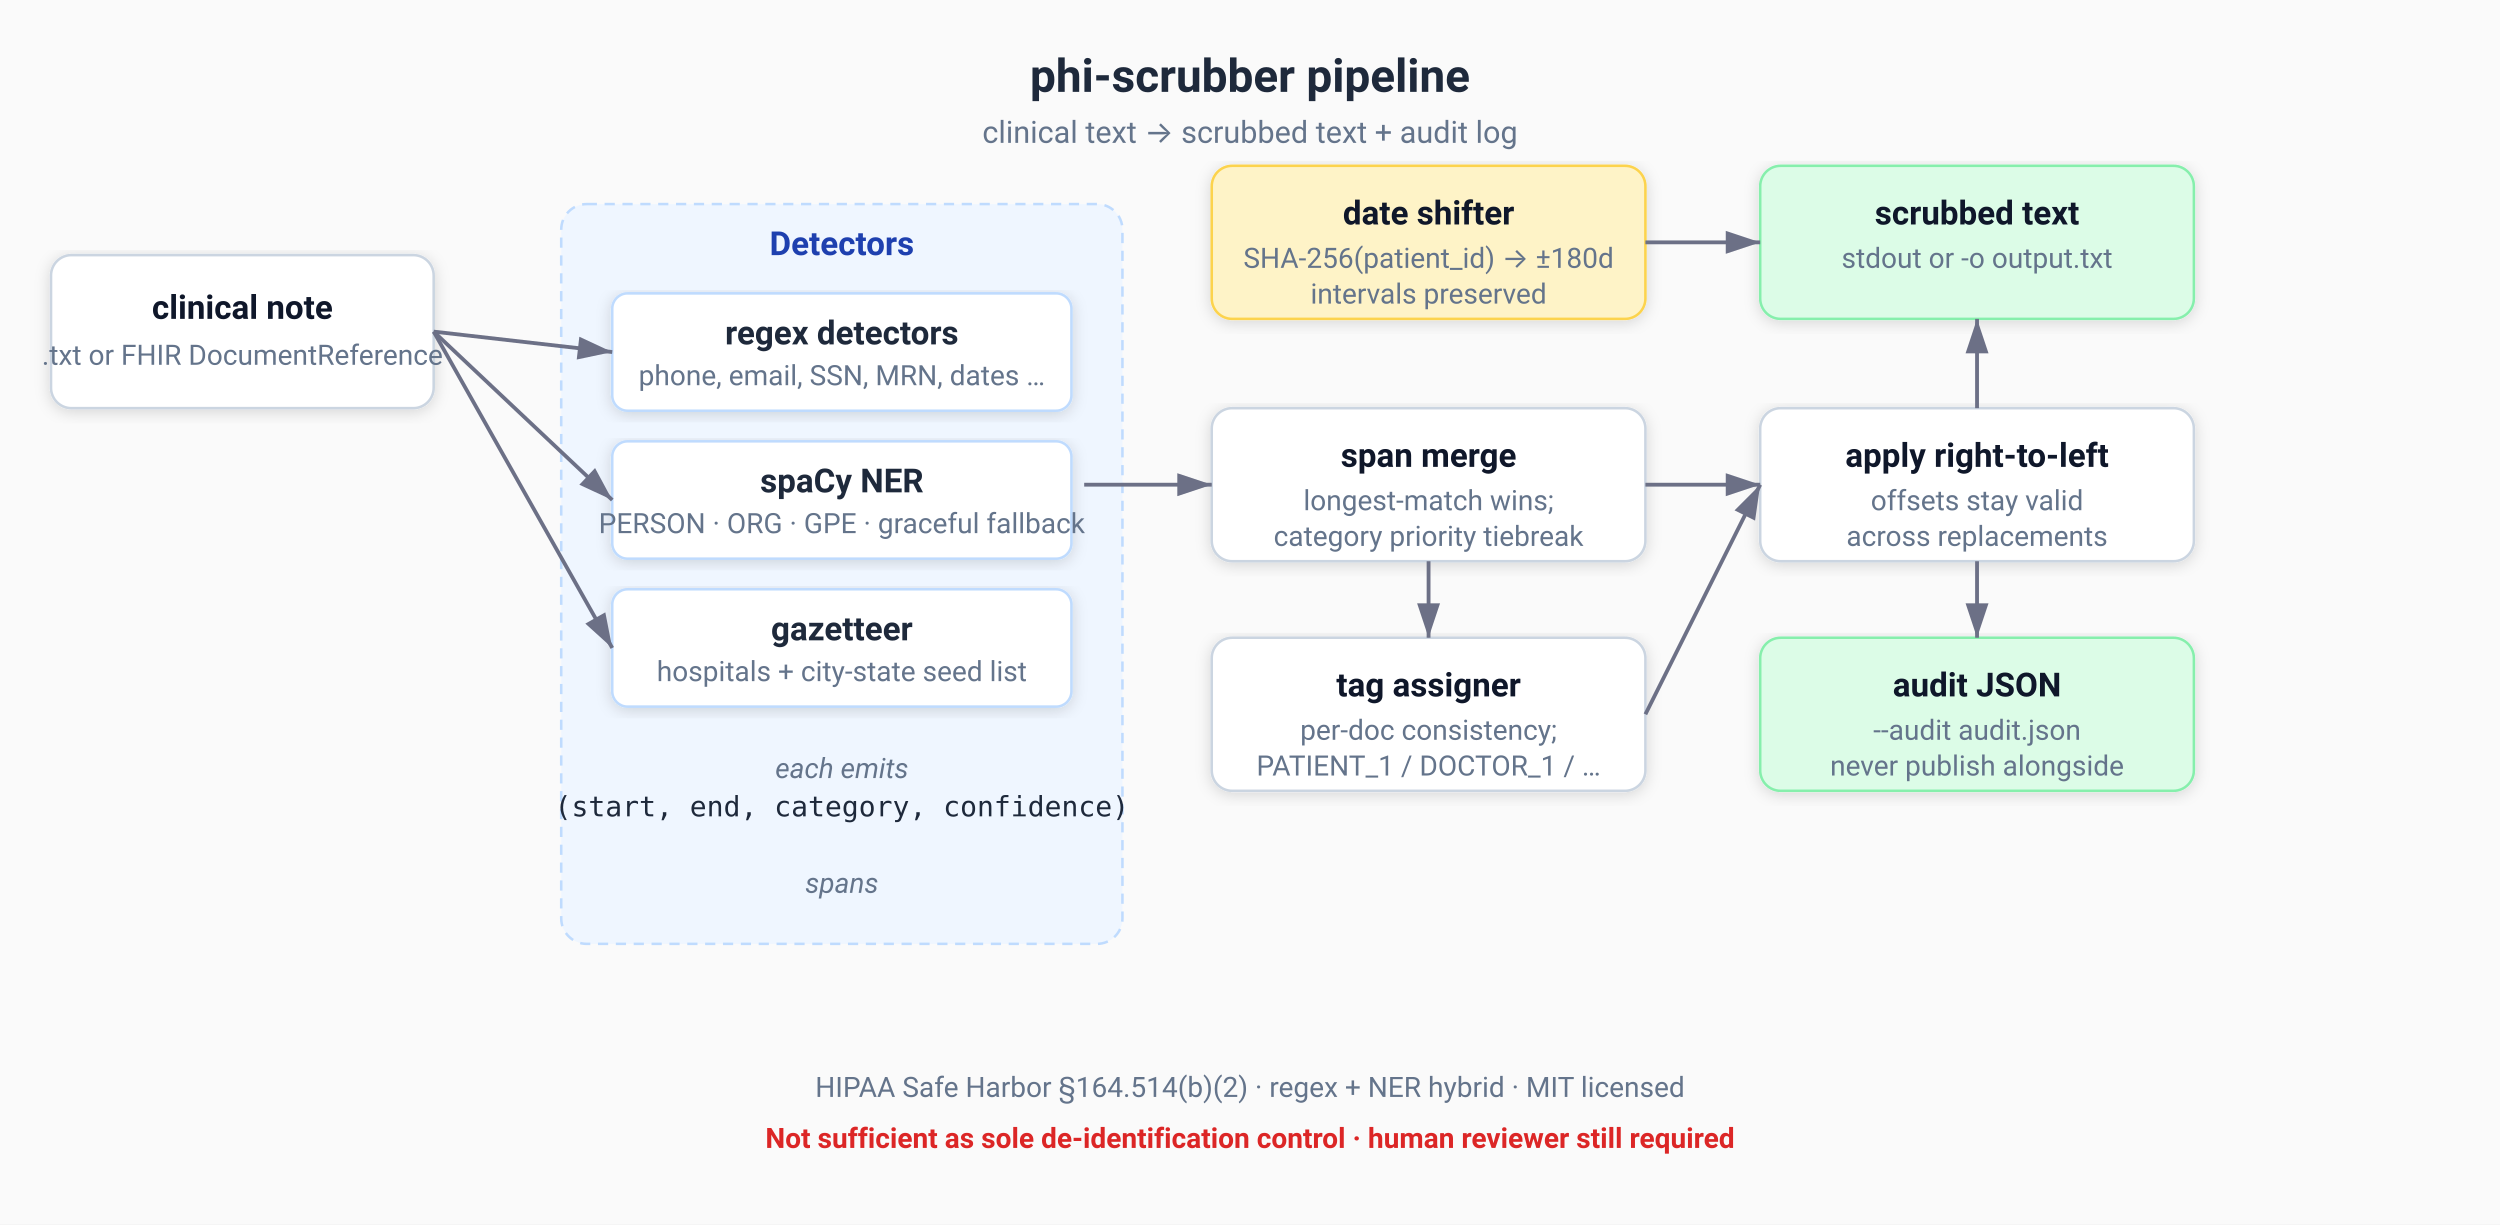
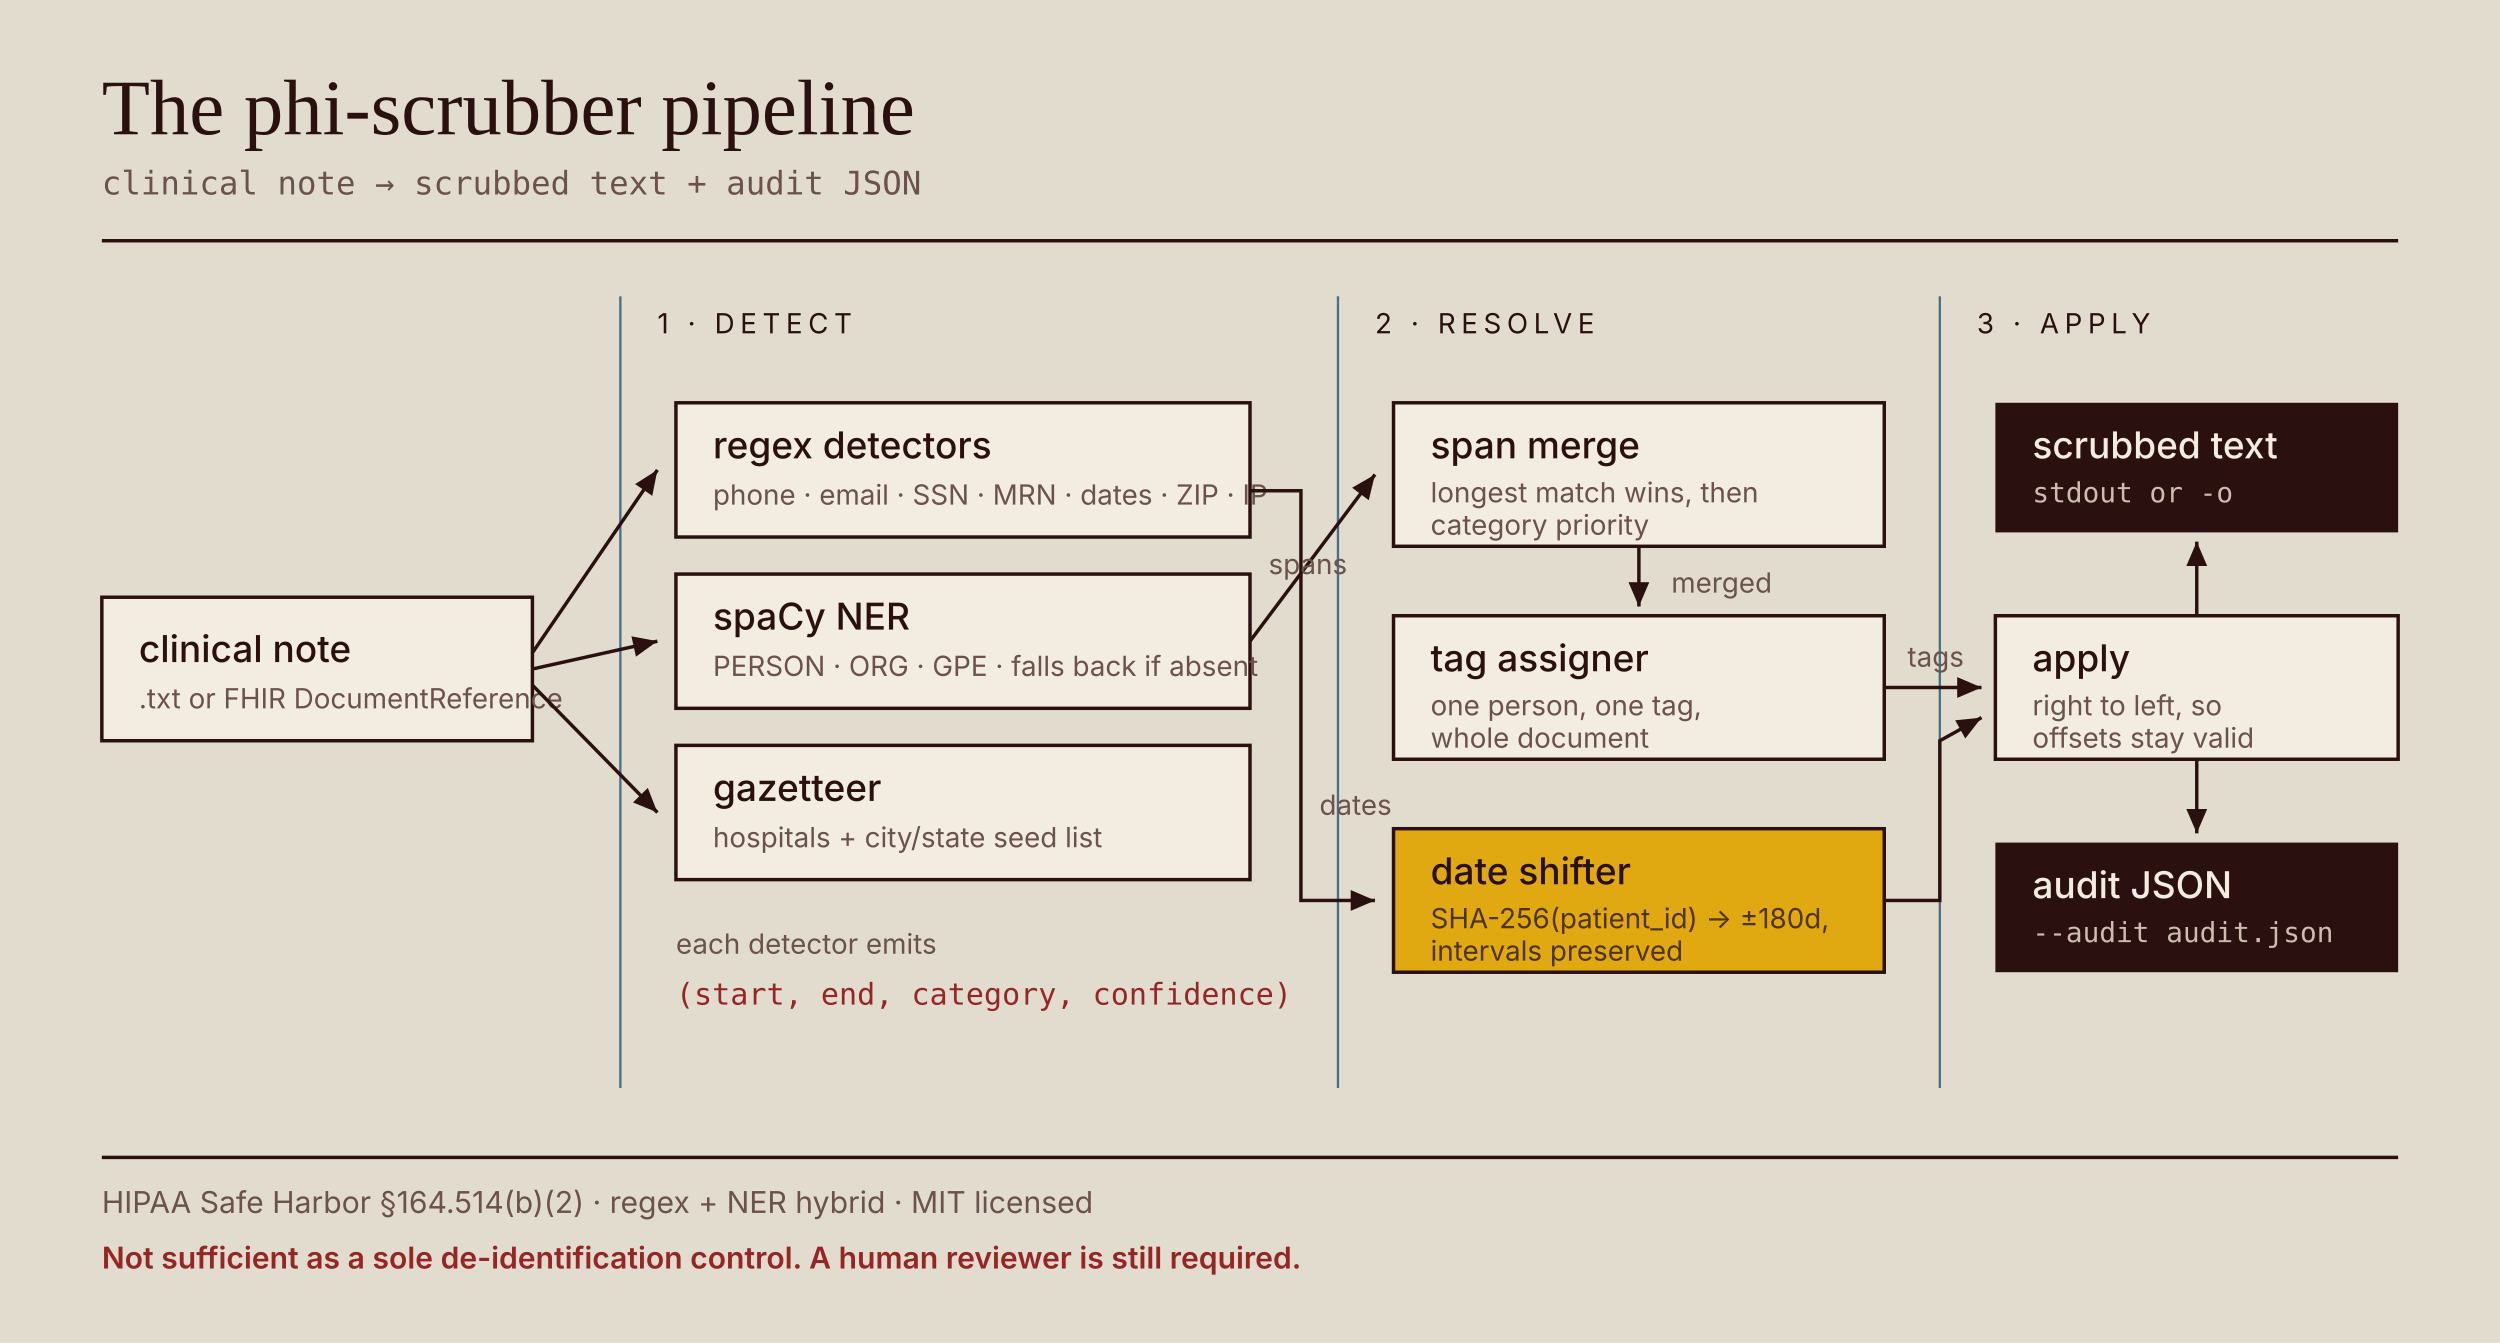
- <svg xmlns="http://www.w3.org/2000/svg" viewBox="0 0 980 480" font-family="-apple-system,BlinkMacSystemFont,'Segoe UI',Roboto,sans-serif" font-size="13">
+ <svg xmlns="http://www.w3.org/2000/svg" viewBox="0 0 1080 580" role="img" aria-label="The phi-scrubber pipeline, from a clinical note through detection and span resolution to scrubbed text and an audit log" font-family="'Hanken Grotesk',system-ui,-apple-system,'Segoe UI',sans-serif">
  <defs>
-     <marker id="arr" markerWidth="10" markerHeight="10" refX="9" refY="3" orient="auto">
-       <path d="M0,0 L0,6 L9,3 z" fill="#6c7086" />
+     <marker id="a" markerWidth="8" markerHeight="8" refX="7" refY="3" orient="auto">
+       <path d="M0,0 L0,6 L7,3 z" fill="#2a1110" />
    </marker>
-     <filter id="card" x="-5%" y="-5%" width="110%" height="115%">
-       <feDropShadow dx="0" dy="1" stdDeviation="3" flood-opacity="0.15" />
-     </filter>
  </defs>
-   <rect width="980" height="480" fill="#fafafa" />
-   <text x="490" y="36" text-anchor="middle" fill="#1e293b" font-weight="700" font-size="18">phi-scrubber pipeline</text>
-   <text x="490" y="56" text-anchor="middle" fill="#64748b" font-size="12">clinical text → scrubbed text + audit log</text>
-   <rect x="20" y="100" width="150" height="60" rx="8" fill="#fff" stroke="#cbd5e1" filter="url(#card)" />
-   <text x="95" y="125" text-anchor="middle" fill="#0f172a" font-weight="600">clinical note</text>
-   <text x="95" y="143" text-anchor="middle" fill="#64748b" font-size="11">.txt or FHIR DocumentReference</text>
-   <rect x="220" y="80" width="220" height="290" rx="10" fill="#eff6ff" stroke="#bfdbfe" stroke-dasharray="4,3" />
-   <text x="330" y="100" text-anchor="middle" fill="#1e40af" font-weight="700">Detectors</text>
-   <rect x="240" y="115" width="180" height="46" rx="6" fill="#fff" stroke="#bfdbfe" filter="url(#card)" />
-   <text x="330" y="135" text-anchor="middle" fill="#1e293b" font-weight="600">regex detectors</text>
-   <text x="330" y="151" text-anchor="middle" fill="#64748b" font-size="11">phone, email, SSN, MRN, dates …</text>
-   <rect x="240" y="173" width="180" height="46" rx="6" fill="#fff" stroke="#bfdbfe" filter="url(#card)" />
-   <text x="330" y="193" text-anchor="middle" fill="#1e293b" font-weight="600">spaCy NER</text>
-   <text x="330" y="209" text-anchor="middle" fill="#64748b" font-size="11">PERSON · ORG · GPE · graceful fallback</text>
-   <rect x="240" y="231" width="180" height="46" rx="6" fill="#fff" stroke="#bfdbfe" filter="url(#card)" />
-   <text x="330" y="251" text-anchor="middle" fill="#1e293b" font-weight="600">gazetteer</text>
-   <text x="330" y="267" text-anchor="middle" fill="#64748b" font-size="11">hospitals + city-state seed list</text>
-   <text x="330" y="305" text-anchor="middle" fill="#64748b" font-size="11" font-style="italic">each emits</text>
-   <text x="330" y="320" text-anchor="middle" fill="#1e293b" font-family="'SF Mono','Cascadia Code',monospace" font-size="11">(start, end, category, confidence)</text>
-   <text x="330" y="350" text-anchor="middle" fill="#64748b" font-size="11" font-style="italic">spans</text>
-   <rect x="475" y="160" width="170" height="60" rx="8" fill="#fff" stroke="#cbd5e1" filter="url(#card)" />
-   <text x="560" y="183" text-anchor="middle" fill="#0f172a" font-weight="600">span merge</text>
-   <text x="560" y="200" text-anchor="middle" fill="#64748b" font-size="11">longest-match wins;</text>
-   <text x="560" y="214" text-anchor="middle" fill="#64748b" font-size="11">category priority tiebreak</text>
-   <rect x="475" y="250" width="170" height="60" rx="8" fill="#fff" stroke="#cbd5e1" filter="url(#card)" />
-   <text x="560" y="273" text-anchor="middle" fill="#0f172a" font-weight="600">tag assigner</text>
-   <text x="560" y="290" text-anchor="middle" fill="#64748b" font-size="11">per-doc consistency;</text>
-   <text x="560" y="304" text-anchor="middle" fill="#64748b" font-size="11">PATIENT_1 / DOCTOR_1 / …</text>
-   <rect x="475" y="65" width="170" height="60" rx="8" fill="#fef3c7" stroke="#fcd34d" filter="url(#card)" />
-   <text x="560" y="88" text-anchor="middle" fill="#0f172a" font-weight="600">date shifter</text>
-   <text x="560" y="105" text-anchor="middle" fill="#64748b" font-size="11">SHA-256(patient_id) → ±180d</text>
-   <text x="560" y="119" text-anchor="middle" fill="#64748b" font-size="11">intervals preserved</text>
-   <rect x="690" y="160" width="170" height="60" rx="8" fill="#fff" stroke="#cbd5e1" filter="url(#card)" />
-   <text x="775" y="183" text-anchor="middle" fill="#0f172a" font-weight="600">apply right-to-left</text>
-   <text x="775" y="200" text-anchor="middle" fill="#64748b" font-size="11">offsets stay valid</text>
-   <text x="775" y="214" text-anchor="middle" fill="#64748b" font-size="11">across replacements</text>
-   <rect x="690" y="65" width="170" height="60" rx="8" fill="#dcfce7" stroke="#86efac" filter="url(#card)" />
-   <text x="775" y="88" text-anchor="middle" fill="#0f172a" font-weight="600">scrubbed text</text>
-   <text x="775" y="105" text-anchor="middle" fill="#64748b" font-size="11">stdout or -o output.txt</text>
-   <rect x="690" y="250" width="170" height="60" rx="8" fill="#dcfce7" stroke="#86efac" filter="url(#card)" />
-   <text x="775" y="273" text-anchor="middle" fill="#0f172a" font-weight="600">audit JSON</text>
-   <text x="775" y="290" text-anchor="middle" fill="#64748b" font-size="11">--audit audit.json</text>
-   <text x="775" y="304" text-anchor="middle" fill="#64748b" font-size="11">never publish alongside</text>
-   <line x1="170" y1="130" x2="240" y2="138" stroke="#6c7086" stroke-width="1.5" marker-end="url(#arr)" />
-   <line x1="170" y1="130" x2="240" y2="196" stroke="#6c7086" stroke-width="1.5" marker-end="url(#arr)" />
-   <line x1="170" y1="130" x2="240" y2="254" stroke="#6c7086" stroke-width="1.5" marker-end="url(#arr)" />
-   <line x1="425" y1="190" x2="475" y2="190" stroke="#6c7086" stroke-width="1.5" marker-end="url(#arr)" />
-   <line x1="560" y1="220" x2="560" y2="250" stroke="#6c7086" stroke-width="1.5" marker-end="url(#arr)" />
-   <line x1="645" y1="280" x2="690" y2="190" stroke="#6c7086" stroke-width="1.5" marker-end="url(#arr)" />
-   <line x1="645" y1="190" x2="690" y2="190" stroke="#6c7086" stroke-width="1.5" marker-end="url(#arr)" />
-   <line x1="645" y1="95" x2="690" y2="95" stroke="#6c7086" stroke-width="1.5" marker-end="url(#arr)" />
-   <line x1="775" y1="220" x2="775" y2="250" stroke="#6c7086" stroke-width="1.5" marker-end="url(#arr)" />
-   <line x1="775" y1="160" x2="775" y2="125" stroke="#6c7086" stroke-width="1.5" marker-end="url(#arr)" />
-   <text x="490" y="430" text-anchor="middle" fill="#64748b" font-size="11">HIPAA Safe Harbor §164.514(b)(2) · regex + NER hybrid · MIT licensed</text>
-   <text x="490" y="450" text-anchor="middle" fill="#dc2626" font-size="11" font-weight="600">Not sufficient as sole de-identification control · human reviewer still required</text>
+   <rect width="1080" height="580" fill="#e2dccf" />
+   <text x="44" y="58" fill="#2a1110" font-family="'Instrument Serif','Times New Roman',serif" font-size="34">The phi-scrubber pipeline</text>
+   <text x="44" y="84" fill="#6b524c" font-size="14" font-family="ui-monospace,'Cascadia Code','Consolas',monospace">clinical note → scrubbed text + audit JSON</text>
+   <line x1="44" y1="104" x2="1036" y2="104" stroke="#2a1110" stroke-width="1.5" />
+   <line x1="268" y1="128" x2="268" y2="470" stroke="#4a6f84" stroke-width="1" />
+   <line x1="578" y1="128" x2="578" y2="470" stroke="#4a6f84" stroke-width="1" />
+   <line x1="838" y1="128" x2="838" y2="470" stroke="#4a6f84" stroke-width="1" />
+   <text x="284" y="144" fill="#2a1110" font-size="12" letter-spacing="2.4">1 · DETECT</text>
+   <text x="594" y="144" fill="#2a1110" font-size="12" letter-spacing="2.4">2 · RESOLVE</text>
+   <text x="854" y="144" fill="#2a1110" font-size="12" letter-spacing="2.4">3 · APPLY</text>
+   <rect x="44" y="258" width="186" height="62" fill="#f3ece0" stroke="#2a1110" stroke-width="1.5" />
+   <text x="60" y="286" fill="#2a1110" font-size="16" font-weight="500">clinical note</text>
+   <text x="60" y="306" fill="#6b524c" font-size="12">.txt or FHIR DocumentReference</text>
+   <rect x="292" y="174" width="248" height="58" fill="#f3ece0" stroke="#2a1110" stroke-width="1.5" />
+   <text x="308" y="198" fill="#2a1110" font-size="16" font-weight="500">regex detectors</text>
+   <text x="308" y="218" fill="#6b524c" font-size="12">phone · email · SSN · MRN · dates · ZIP · IP</text>
+   <rect x="292" y="248" width="248" height="58" fill="#f3ece0" stroke="#2a1110" stroke-width="1.5" />
+   <text x="308" y="272" fill="#2a1110" font-size="16" font-weight="500">spaCy NER</text>
+   <text x="308" y="292" fill="#6b524c" font-size="12">PERSON · ORG · GPE · falls back if absent</text>
+   <rect x="292" y="322" width="248" height="58" fill="#f3ece0" stroke="#2a1110" stroke-width="1.5" />
+   <text x="308" y="346" fill="#2a1110" font-size="16" font-weight="500">gazetteer</text>
+   <text x="308" y="366" fill="#6b524c" font-size="12">hospitals + city/state seed list</text>
+   <text x="292" y="412" fill="#6b524c" font-size="12">each detector emits</text>
+   <text x="292" y="434" fill="#952625" font-size="13" font-family="ui-monospace,'Cascadia Code','Consolas',monospace">(start, end, category, confidence)</text>
+   <rect x="602" y="174" width="212" height="62" fill="#f3ece0" stroke="#2a1110" stroke-width="1.5" />
+   <text x="618" y="198" fill="#2a1110" font-size="16" font-weight="500">span merge</text>
+   <text x="618" y="217" fill="#6b524c" font-size="12">longest match wins, then</text>
+   <text x="618" y="231" fill="#6b524c" font-size="12">category priority</text>
+   <rect x="602" y="266" width="212" height="62" fill="#f3ece0" stroke="#2a1110" stroke-width="1.5" />
+   <text x="618" y="290" fill="#2a1110" font-size="16" font-weight="500">tag assigner</text>
+   <text x="618" y="309" fill="#6b524c" font-size="12">one person, one tag,</text>
+   <text x="618" y="323" fill="#6b524c" font-size="12">whole document</text>
+   <rect x="602" y="358" width="212" height="62" fill="#e0a912" stroke="#2a1110" stroke-width="1.5" />
+   <text x="618" y="382" fill="#2a1110" font-size="16" font-weight="500">date shifter</text>
+   <text x="618" y="401" fill="#4f3406" font-size="12">SHA-256(patient_id) → ±180d,</text>
+   <text x="618" y="415" fill="#4f3406" font-size="12">intervals preserved</text>
+   <rect x="862" y="266" width="174" height="62" fill="#f3ece0" stroke="#2a1110" stroke-width="1.5" />
+   <text x="878" y="290" fill="#2a1110" font-size="16" font-weight="500">apply</text>
+   <text x="878" y="309" fill="#6b524c" font-size="12">right to left, so</text>
+   <text x="878" y="323" fill="#6b524c" font-size="12">offsets stay valid</text>
+   <rect x="862" y="174" width="174" height="56" fill="#2a1110" />
+   <text x="878" y="198" fill="#f3ece0" font-size="16" font-weight="500">scrubbed text</text>
+   <text x="878" y="217" fill="#cdbcaf" font-size="12" font-family="ui-monospace,'Consolas',monospace">stdout or -o</text>
+   <rect x="862" y="364" width="174" height="56" fill="#2a1110" />
+   <text x="878" y="388" fill="#f3ece0" font-size="16" font-weight="500">audit JSON</text>
+   <text x="878" y="407" fill="#cdbcaf" font-size="12" font-family="ui-monospace,'Consolas',monospace">--audit audit.json</text>
+   <path d="M230 282 L284 203" fill="none" stroke="#2a1110" stroke-width="1.5" marker-end="url(#a)" />
+   <path d="M230 289 L284 277" fill="none" stroke="#2a1110" stroke-width="1.5" marker-end="url(#a)" />
+   <path d="M230 296 L284 351" fill="none" stroke="#2a1110" stroke-width="1.5" marker-end="url(#a)" />
+   <path d="M540 277 L594 205" fill="none" stroke="#2a1110" stroke-width="1.5" marker-end="url(#a)" />
+   <path d="M540 212 L562 212 L562 389 L594 389" fill="none" stroke="#2a1110" stroke-width="1.5" marker-end="url(#a)" />
+   <text x="548" y="248" fill="#6b524c" font-size="12">spans</text>
+   <text x="570" y="352" fill="#6b524c" font-size="12">dates</text>
+   <path d="M708 236 L708 262" fill="none" stroke="#2a1110" stroke-width="1.5" marker-end="url(#a)" />
+   <path d="M814 297 L856 297" fill="none" stroke="#2a1110" stroke-width="1.5" marker-end="url(#a)" />
+   <path d="M814 389 L838 389 L838 320 L856 310" fill="none" stroke="#2a1110" stroke-width="1.5" marker-end="url(#a)" />
+   <text x="722" y="256" fill="#6b524c" font-size="12">merged</text>
+   <text x="824" y="288" fill="#6b524c" font-size="12">tags</text>
+   <path d="M949 266 L949 234" fill="none" stroke="#2a1110" stroke-width="1.5" marker-end="url(#a)" />
+   <path d="M949 328 L949 360" fill="none" stroke="#2a1110" stroke-width="1.5" marker-end="url(#a)" />
+   <line x1="44" y1="500" x2="1036" y2="500" stroke="#2a1110" stroke-width="1.5" />
+   <text x="44" y="524" fill="#6b524c" font-size="13">HIPAA Safe Harbor §164.514(b)(2) · regex + NER hybrid · MIT licensed</text>
+   <text x="44" y="548" fill="#952625" font-size="13" font-weight="600">Not sufficient as a sole de-identification control. A human reviewer is still required.</text>
</svg>
